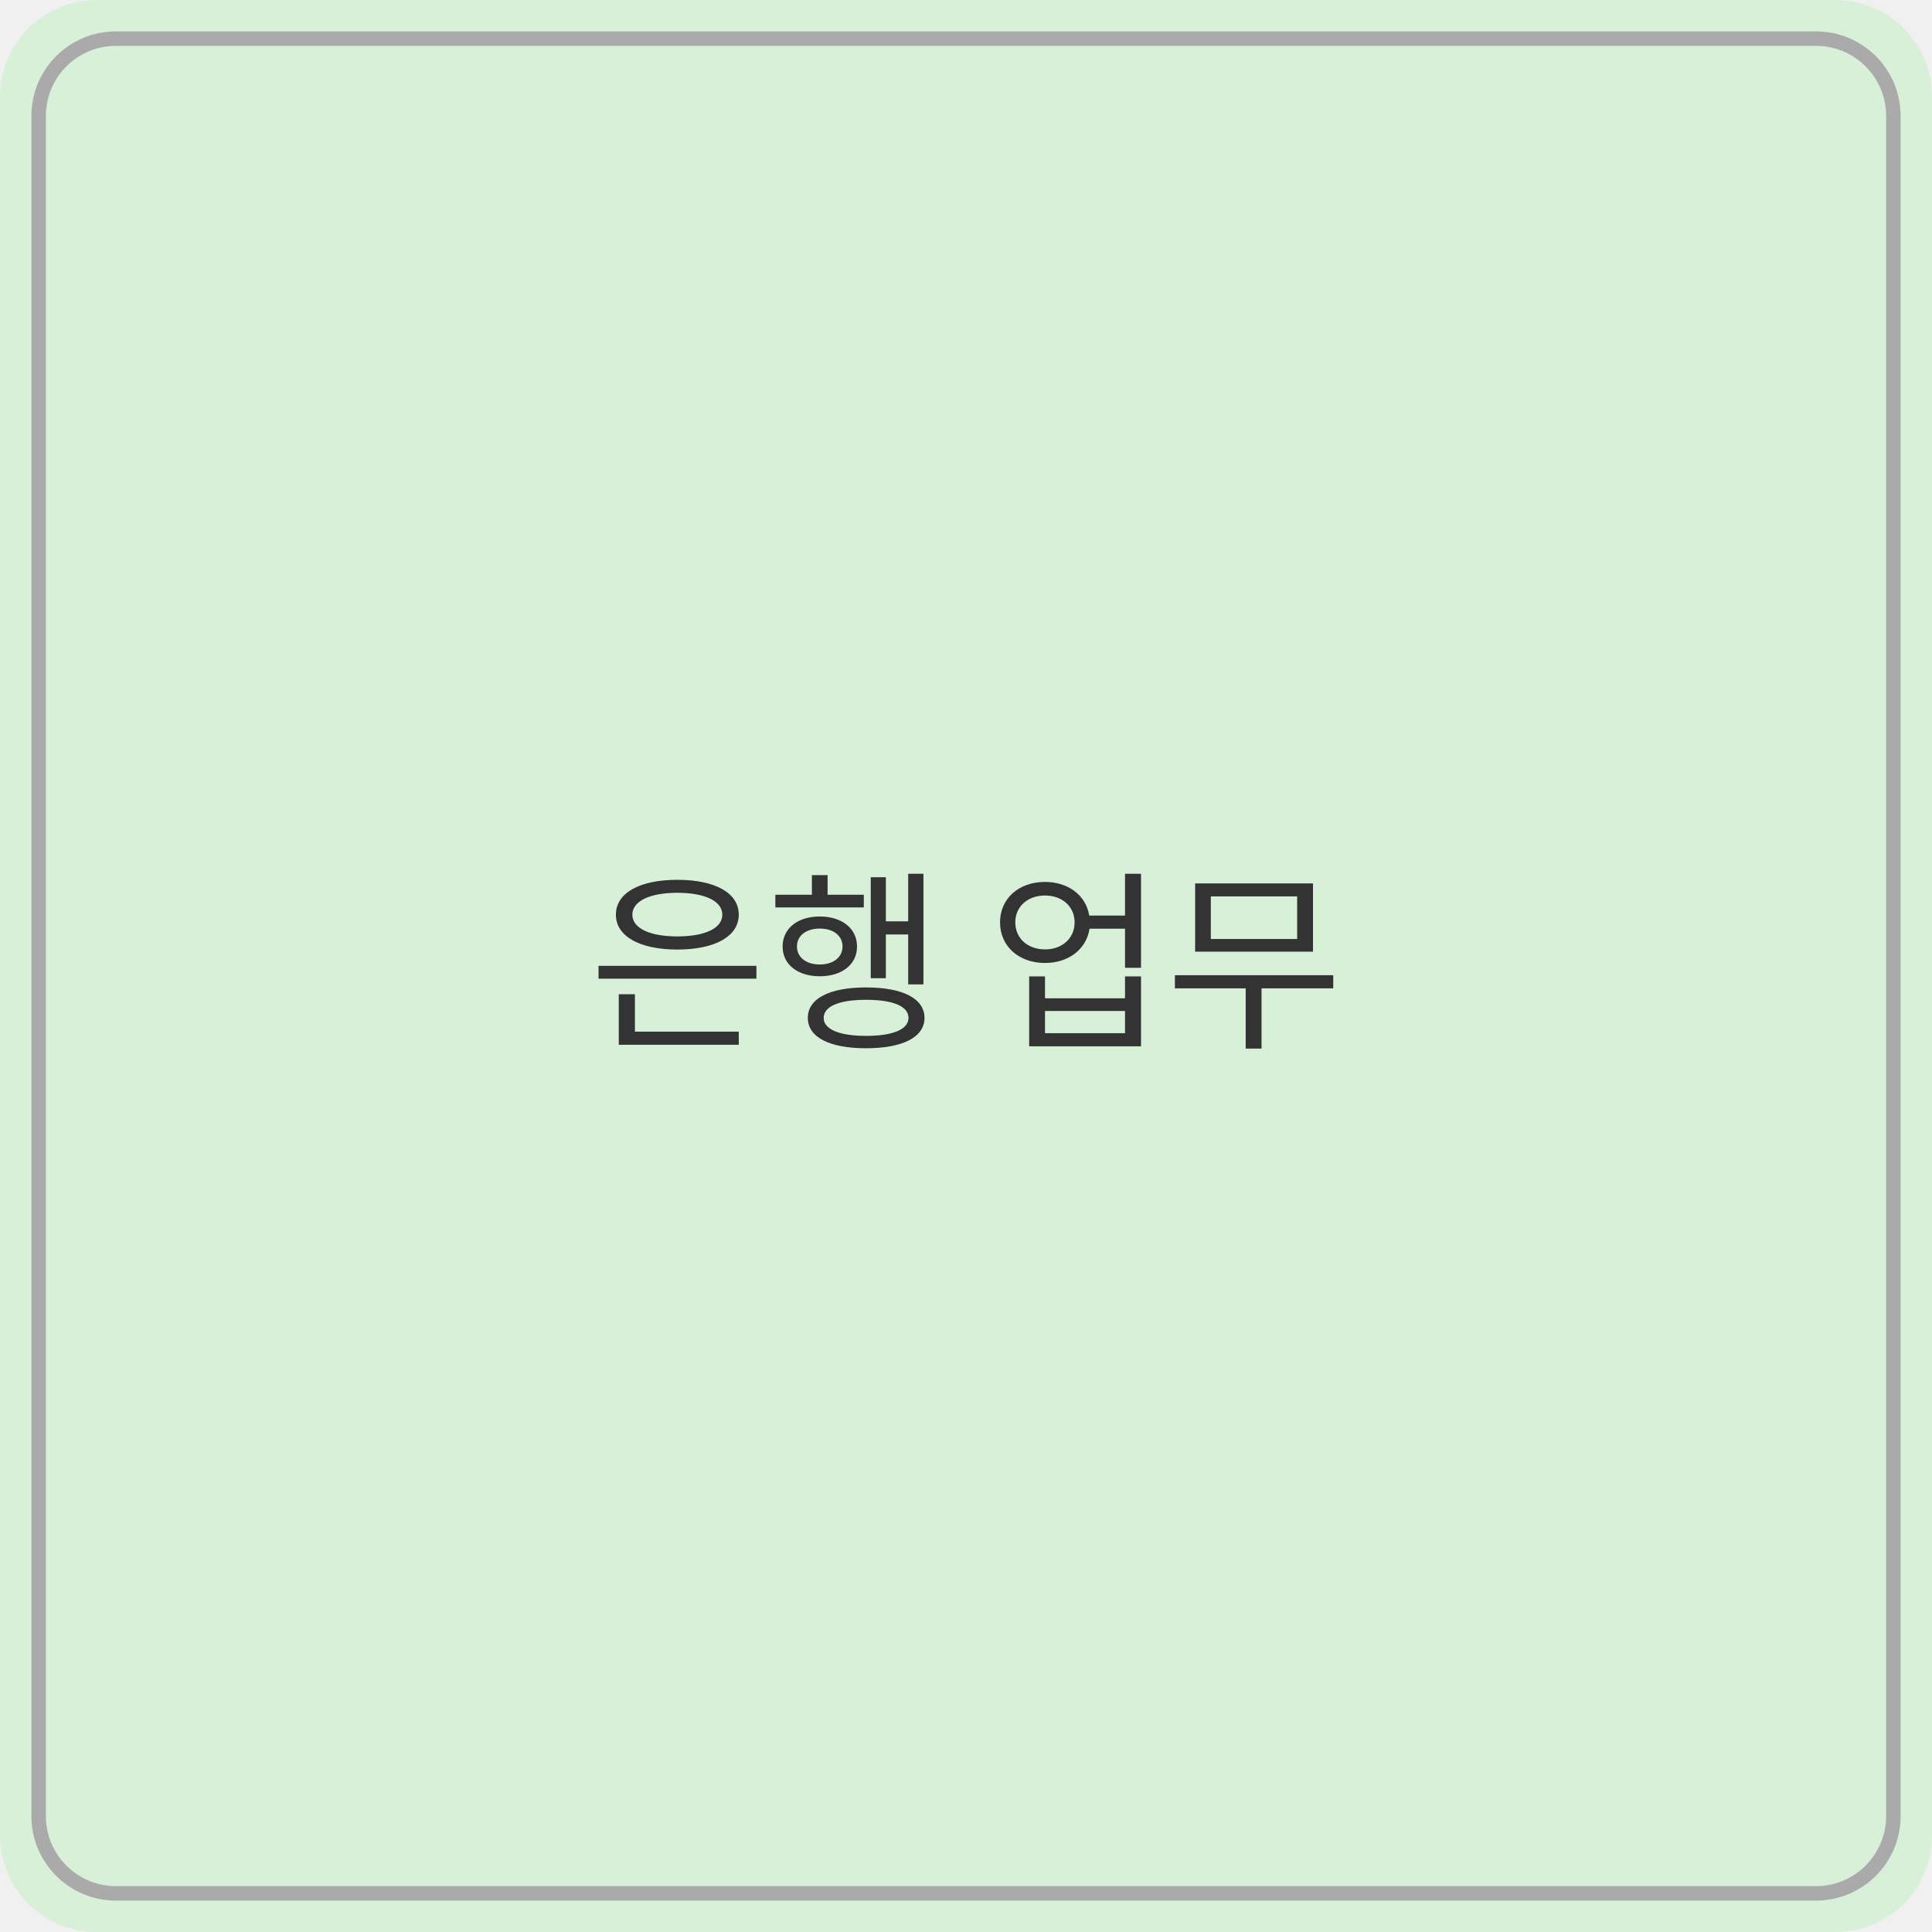
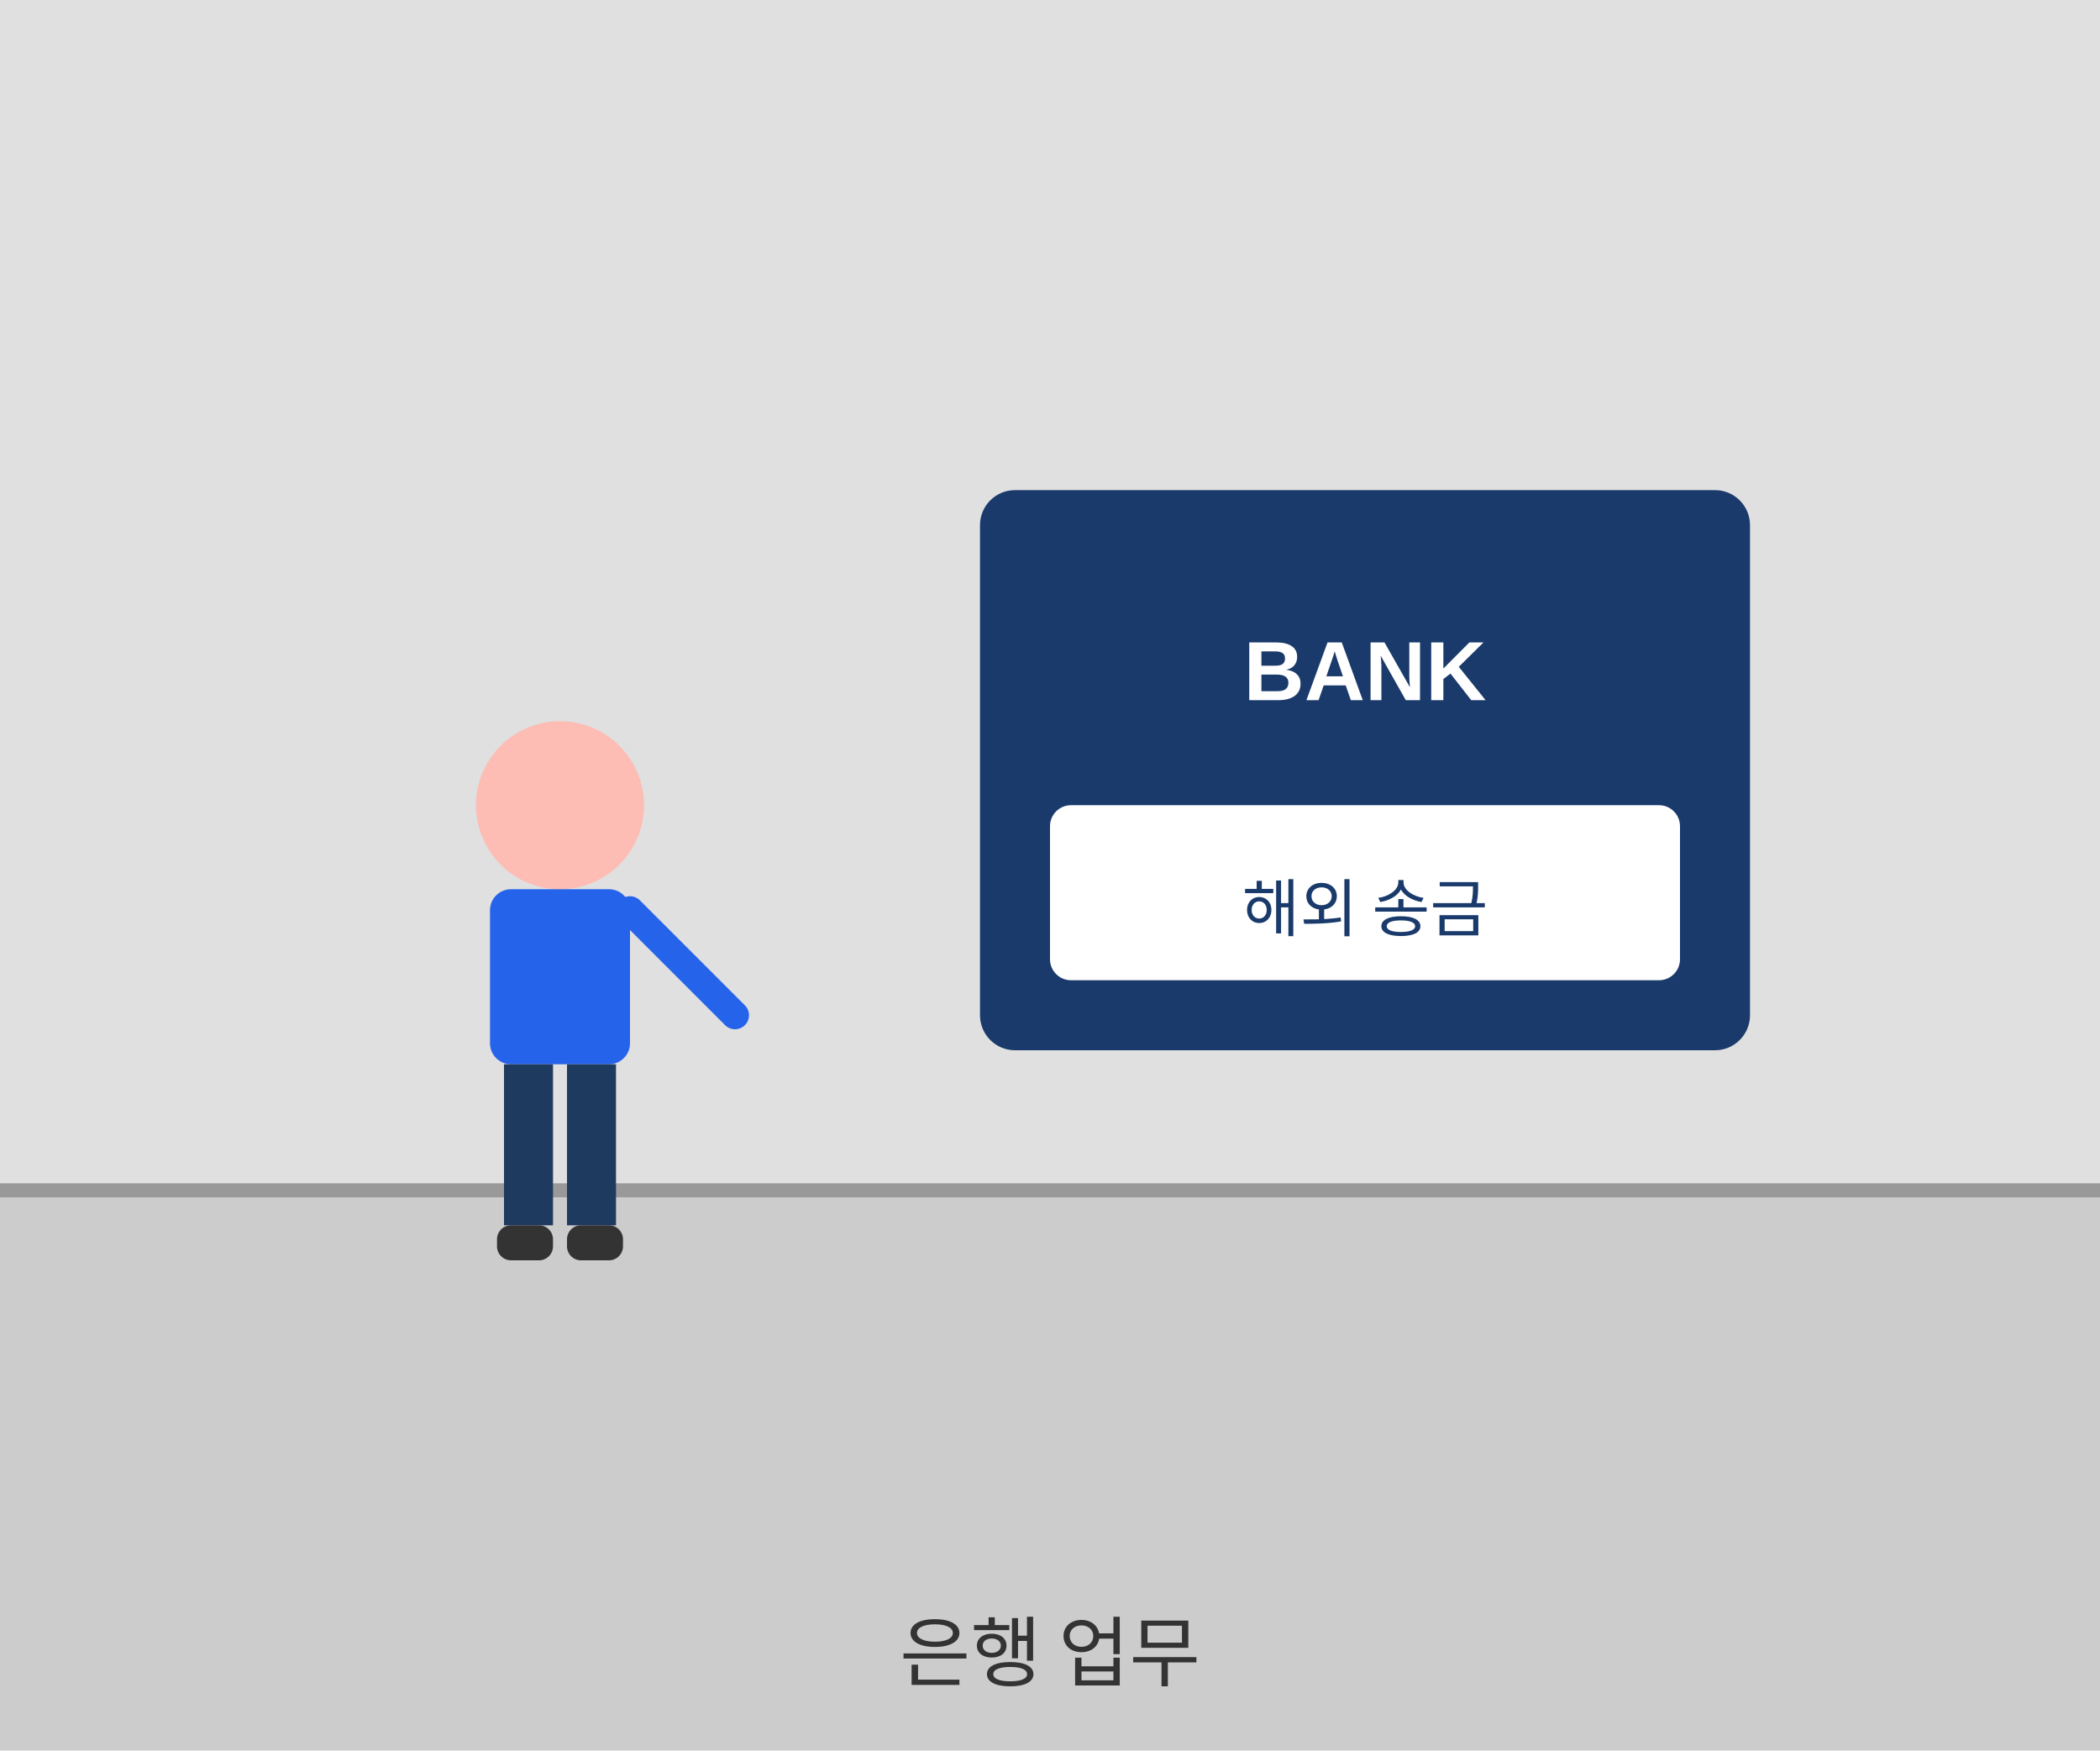
- <svg xmlns="http://www.w3.org/2000/svg" width="200" height="200" viewBox="0 0 200 200">
-   <rect width="200" height="200" fill="#d8f0d8" rx="10" />
-   <rect x="4" y="4" width="192" height="192" fill="none" stroke="#aaa" stroke-width="1.5" rx="8" />
-   <text x="100" y="100" font-size="20" fill="#333" dominant-baseline="middle" text-anchor="middle">은행 업무</text>
+ <svg xmlns="http://www.w3.org/2000/svg" viewBox="0 0 300 250" width="300" height="250">
+   <rect width="300" height="250" fill="#f0f4f8" rx="8" />
+   <rect x="0" y="0" width="300" height="170" fill="#E0E0E0" />
+   <rect x="0" y="170" width="300" height="80" fill="#CCC" />
+   <line x1="0" y1="170" x2="300" y2="170" stroke="#999" stroke-width="2" />
+   <circle cx="80" cy="115" r="12" fill="#FDBCB4" />
+   <rect x="70" y="127" width="20" height="25" rx="3" fill="#2563EB" />
+   <rect x="72" y="152" width="7" height="23" fill="#1E3A5F" />
+   <rect x="81" y="152" width="7" height="23" fill="#1E3A5F" />
+   <rect x="71" y="175" width="8" height="5" rx="2" fill="#333" />
+   <rect x="81" y="175" width="8" height="5" rx="2" fill="#333" />
+   <line x1="90" y1="130" x2="105" y2="145" stroke="#2563EB" stroke-width="4" stroke-linecap="round" />
+   <rect x="140" y="70" width="110" height="80" rx="5" fill="#1a3a6b" />
+   <text x="195" y="100" text-anchor="middle" font-size="12" fill="white" font-weight="bold" font-family="Arial">BANK</text>
+   <rect x="150" y="115" width="90" height="25" rx="3" fill="white" />
+   <text x="195" y="133" text-anchor="middle" font-size="9" fill="#1a3a6b" font-family="Arial">해외 송금</text>
+   <text x="150" y="240" text-anchor="middle" font-size="11" fill="#333" font-family="Arial">은행 업무</text>
</svg>
